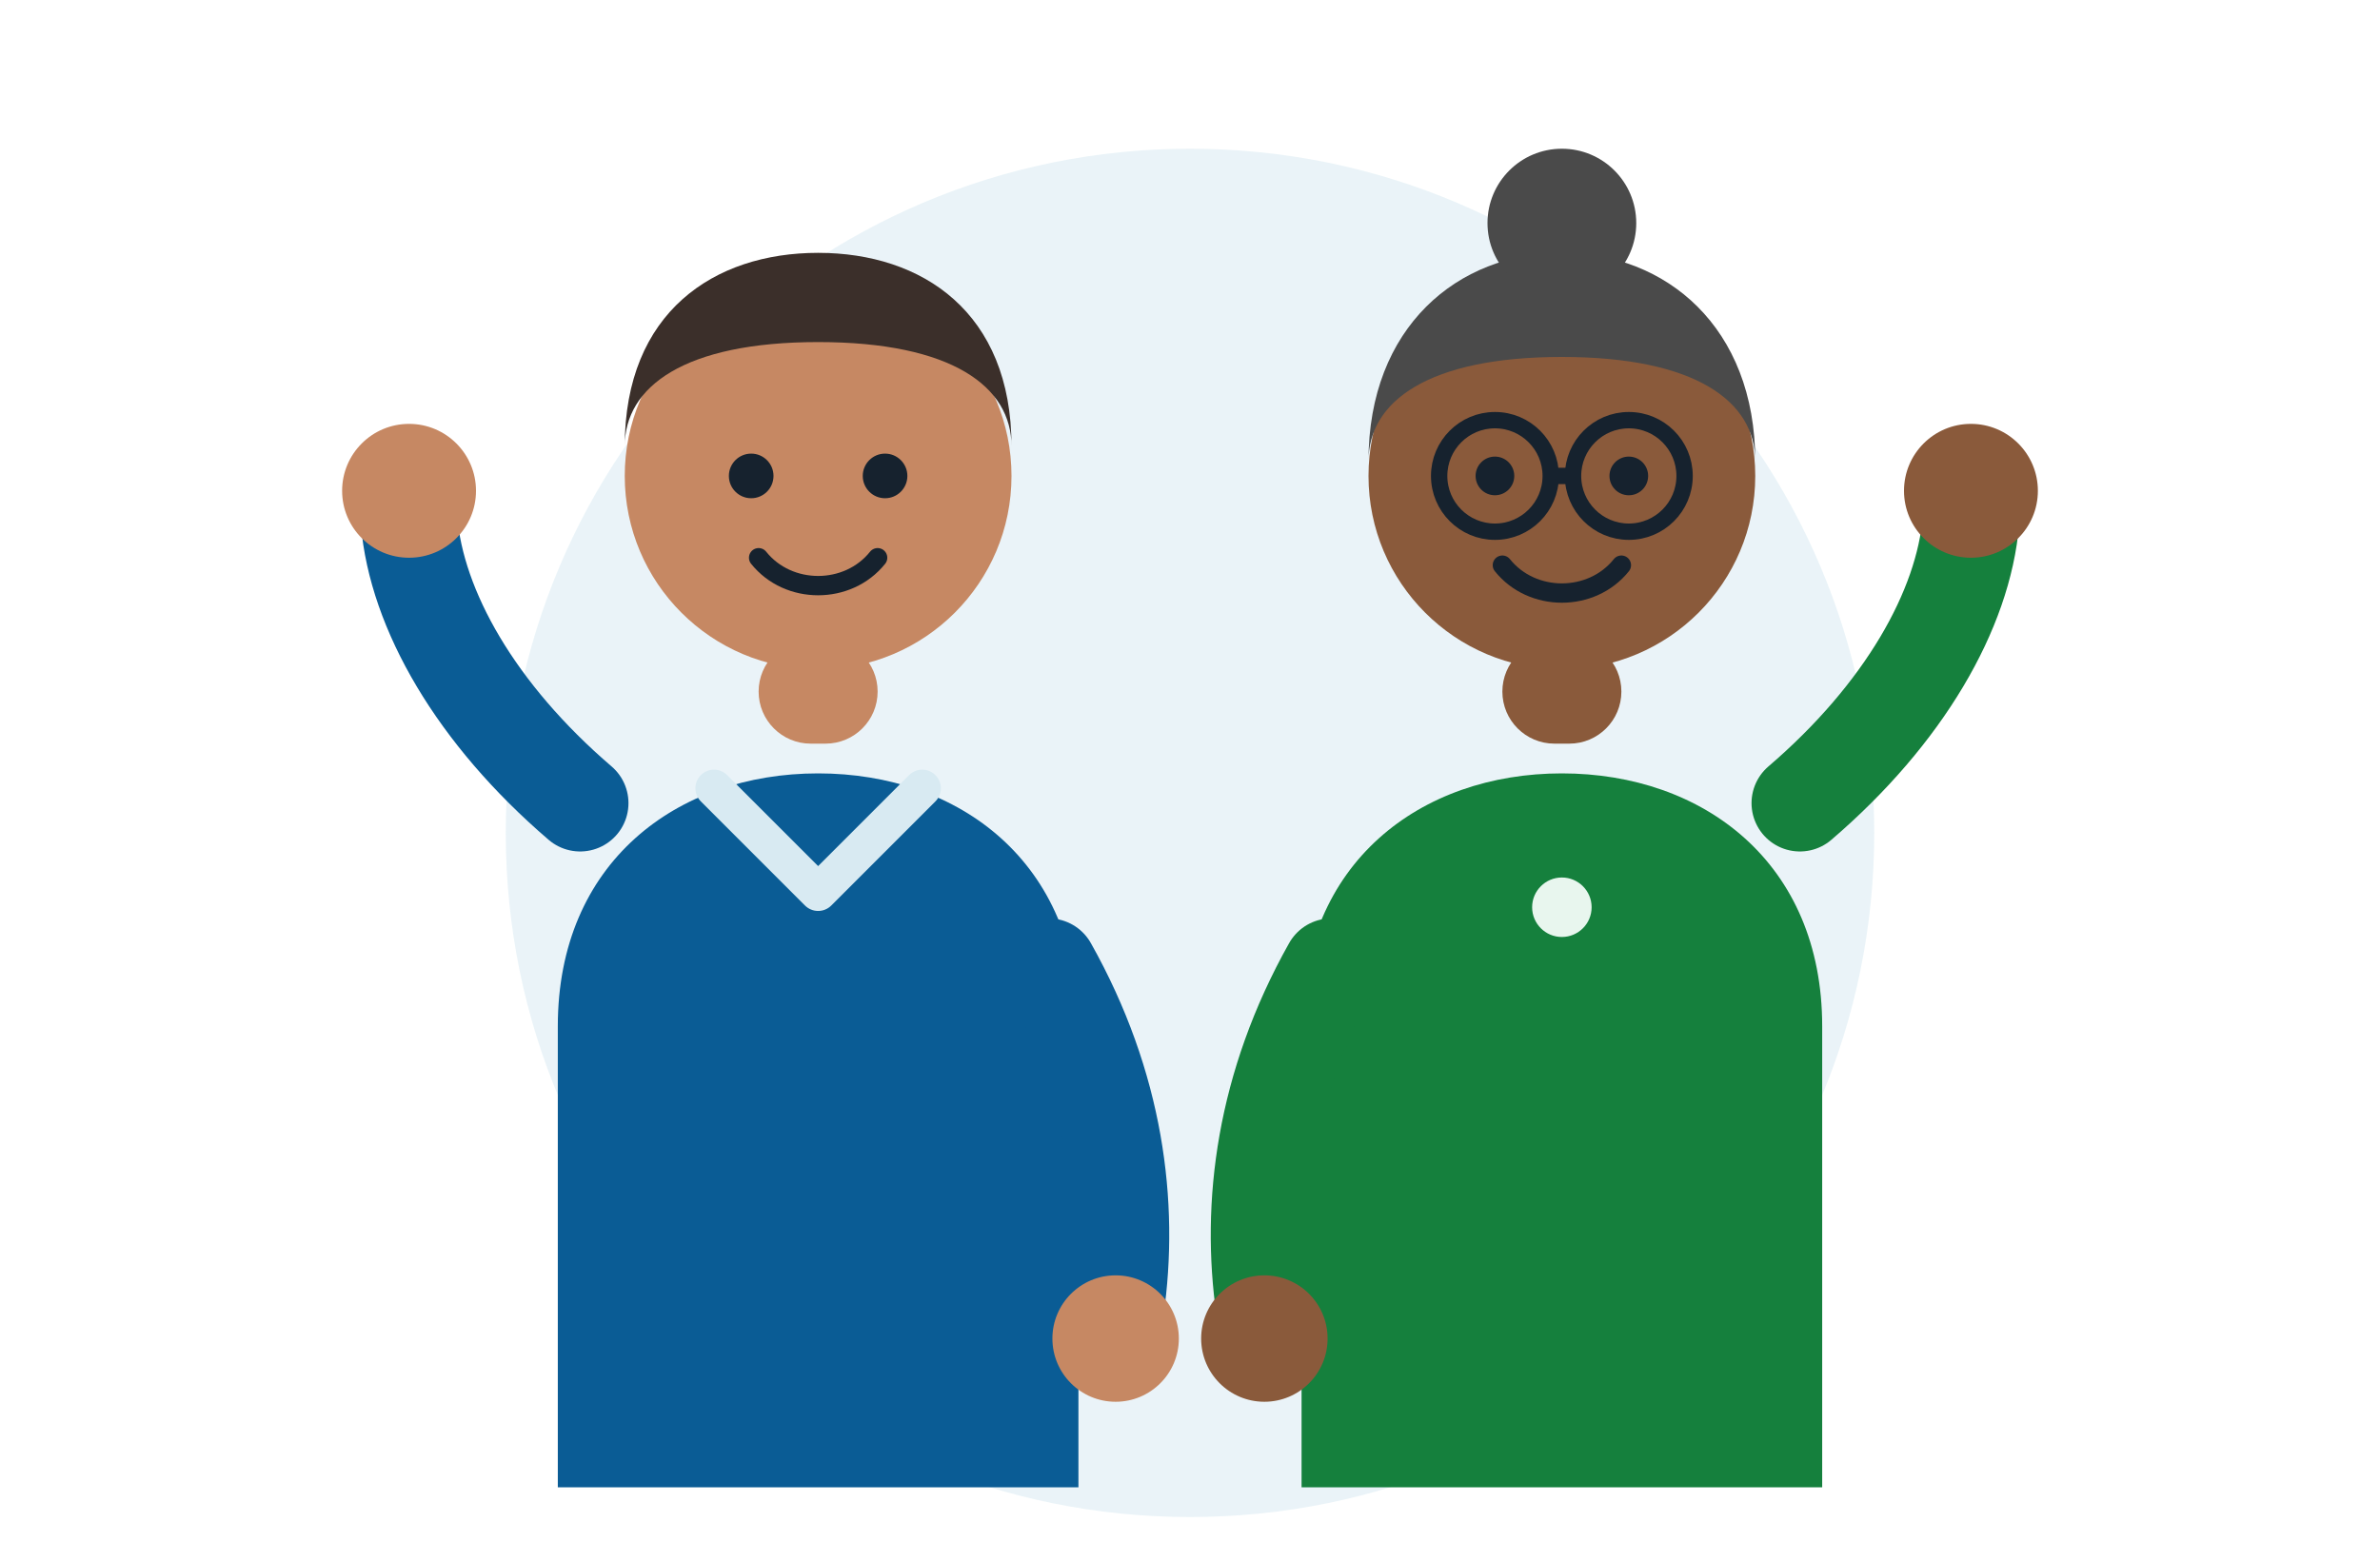
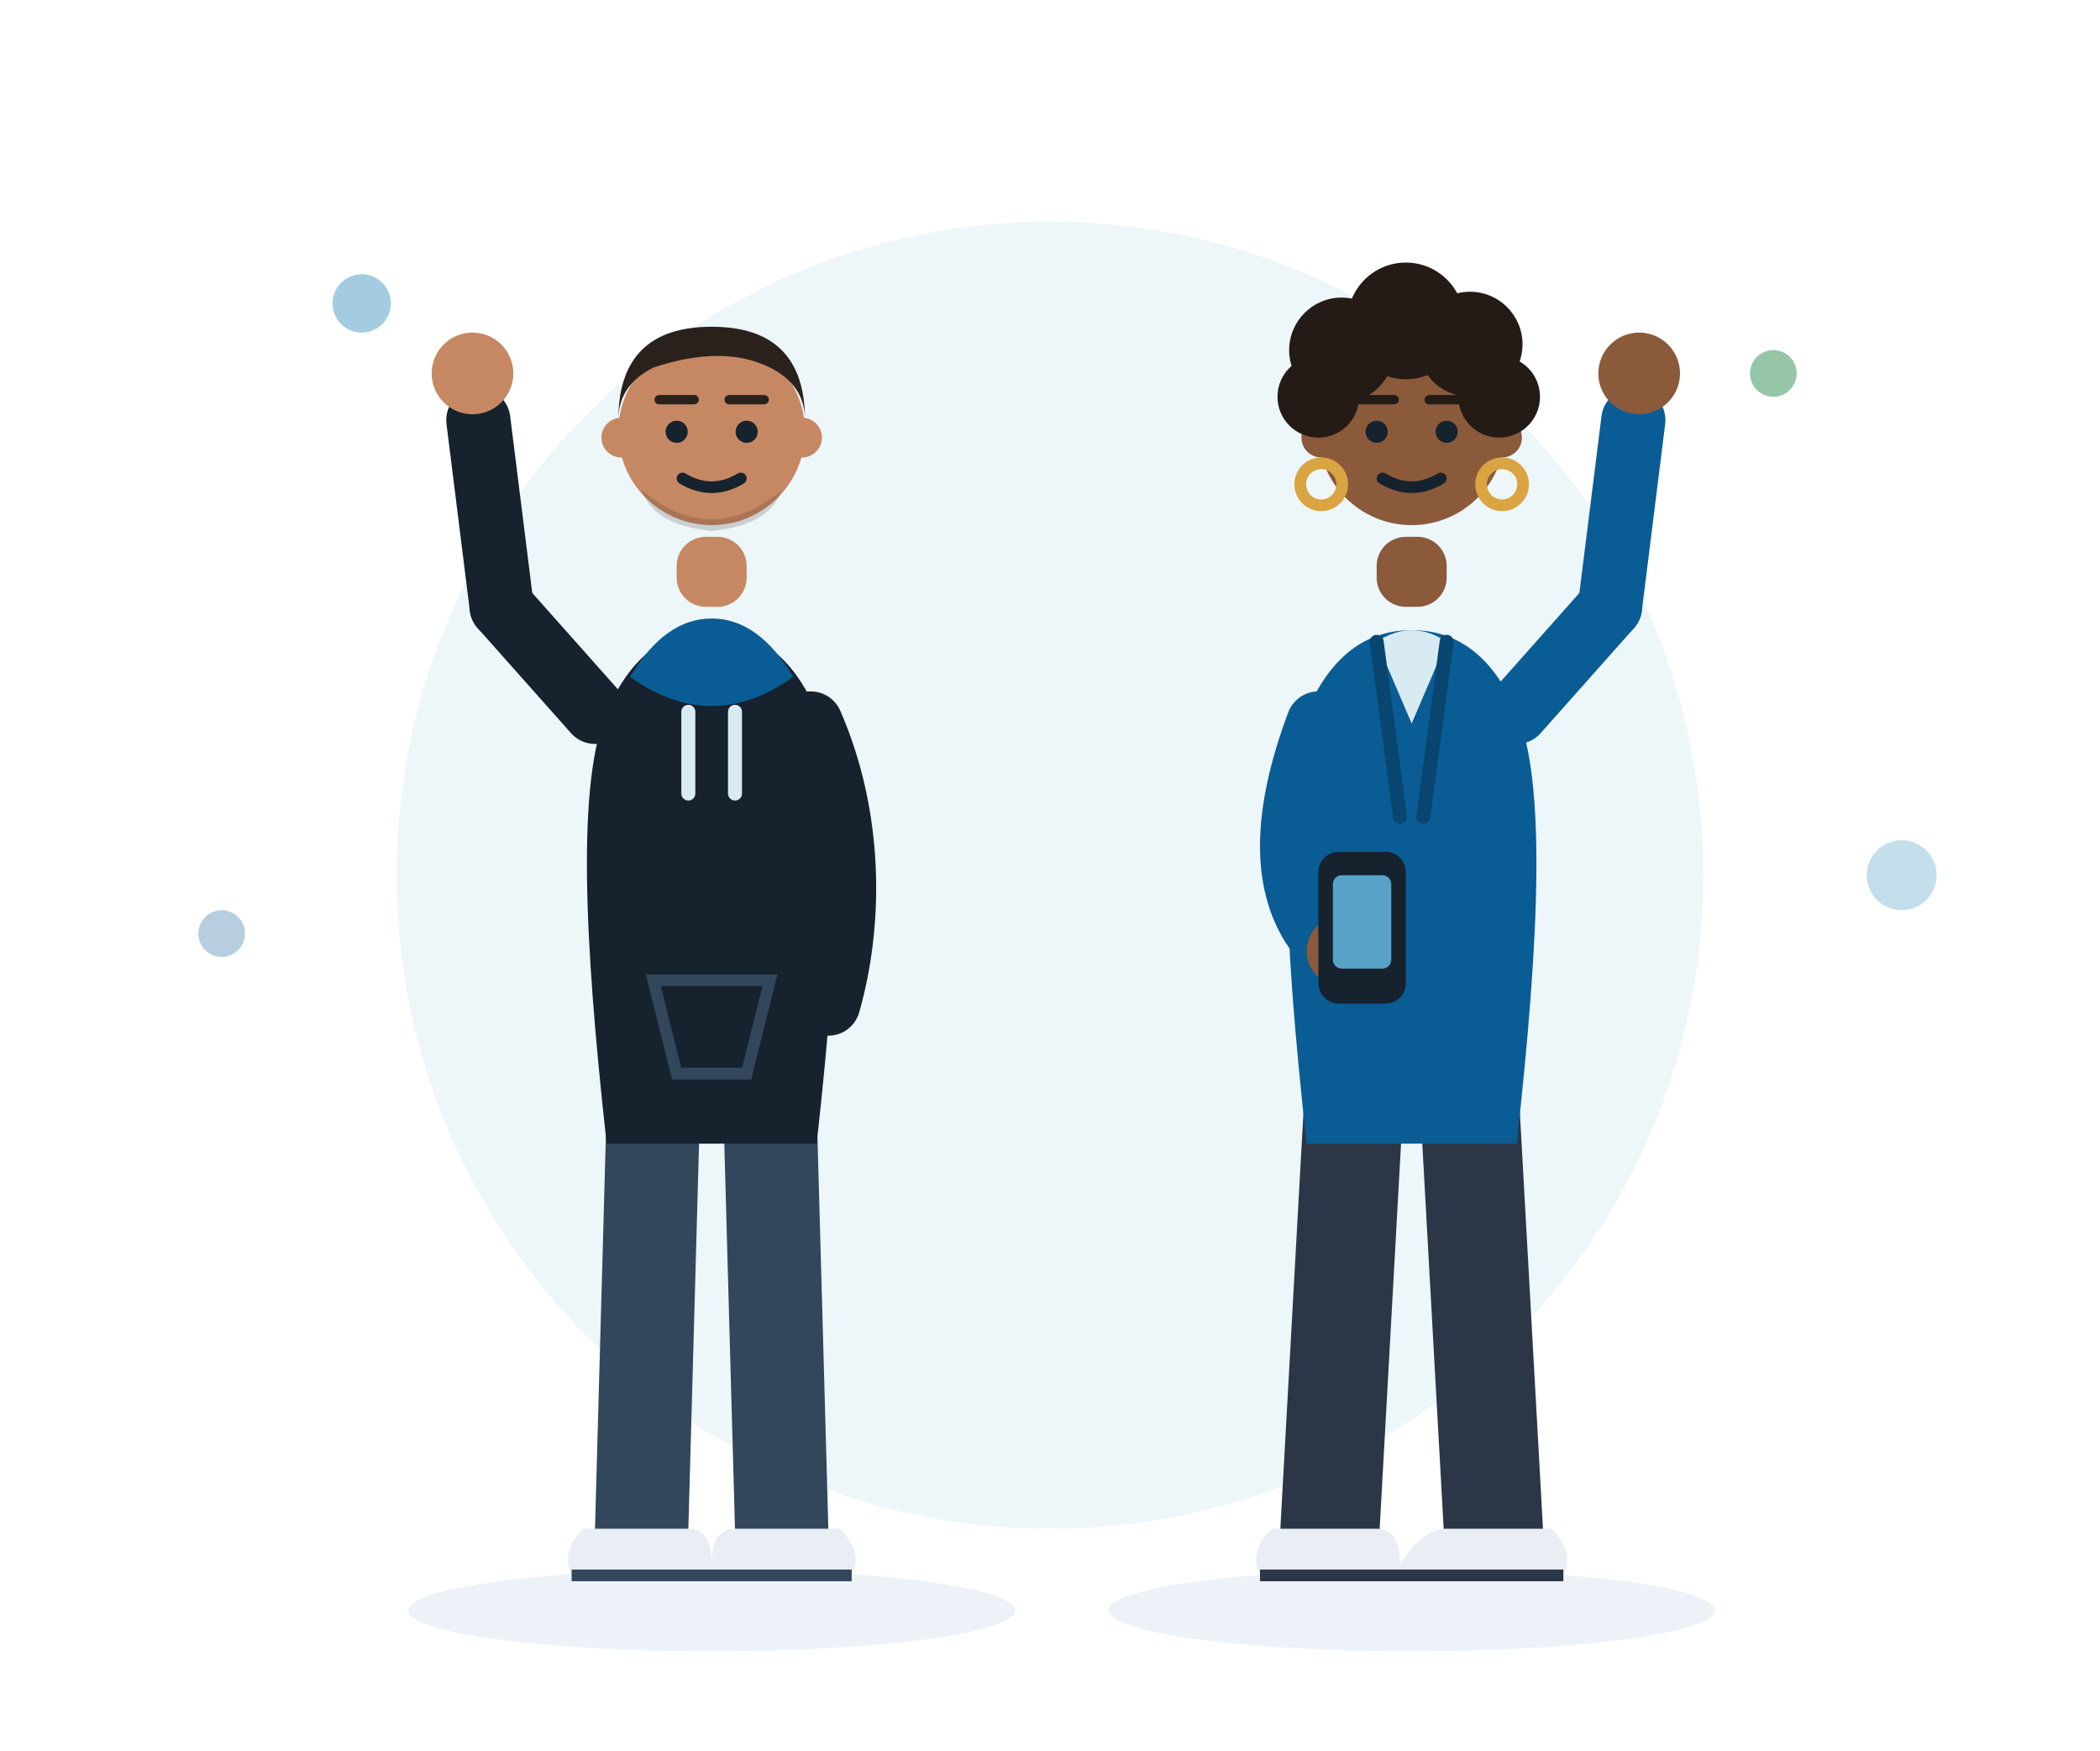
- <svg xmlns="http://www.w3.org/2000/svg" viewBox="0 0 320 210" role="img" aria-label="Alex und Tilda winken dir zu">
-   <circle cx="160" cy="112" r="92" fill="#d8eaf2" opacity="0.55" />
-   <g>
-     <path d="M78 108 C64 96 56 82 55 70" fill="none" stroke="#0a5c95" stroke-width="13" stroke-linecap="round" />
-     <circle cx="55" cy="66" r="9" fill="#c68863" />
-     <path d="M75 200 L75 138 C75 116 91 104 110 104 C129 104 145 116 145 138 L145 200 Z" fill="#0a5c95" />
-     <path d="M96 106 L110 120 L124 106" fill="none" stroke="#d8eaf2" stroke-width="5" stroke-linecap="round" stroke-linejoin="round" />
-     <path d="M141 130 C150 146 152 162 150 176" fill="none" stroke="#0a5c95" stroke-width="13" stroke-linecap="round" />
-     <circle cx="150" cy="180" r="8.5" fill="#c68863" />
-     <rect x="102" y="86" width="16" height="14" rx="7" fill="#c68863" />
-     <circle cx="110" cy="64" r="26" fill="#c68863" />
-     <path d="M84 60 C84 42 96 34 110 34 C124 34 136 42 136 60 C136 52 128 46 110 46 C92 46 84 52 84 60 Z" fill="#3b2f2a" />
-     <circle cx="101" cy="64" r="3" fill="#16222e" />
-     <circle cx="119" cy="64" r="3" fill="#16222e" />
-     <path d="M102 75 C106 80 114 80 118 75" fill="none" stroke="#16222e" stroke-width="2.6" stroke-linecap="round" />
+ <svg xmlns="http://www.w3.org/2000/svg" viewBox="0 0 360 300" role="img" aria-label="Alex und Tilda begrüßen dich">
+   <style>
+     .figure-float { animation: figfloat 5s ease-in-out infinite; }
+     .figure-float--b { animation-delay: 2.5s; }
+     .wave-arm { transform-box: fill-box; transform-origin: 50% 92%; animation: wave 3.2s ease-in-out infinite; }
+     @keyframes figfloat {
+       0%, 100% { transform: translateY(0); }
+       50% { transform: translateY(-3px); }
+     }
+     @keyframes wave {
+       0%, 55%, 100% { transform: rotate(0deg); }
+       65% { transform: rotate(-16deg); }
+       75% { transform: rotate(10deg); }
+       85% { transform: rotate(-12deg); }
+       92% { transform: rotate(4deg); }
+     }
+     @media (prefers-reduced-motion: reduce) {
+       .figure-float, .figure-float--b, .wave-arm { animation: none; }
+     }
+   </style>
+   <circle cx="180" cy="150" r="112" fill="#d8eaf2" opacity="0.45" />
+   <circle cx="62" cy="52" r="5" fill="#57a3c7" opacity="0.55" />
+   <circle cx="304" cy="64" r="4" fill="#15803d" opacity="0.45" />
+   <circle cx="326" cy="150" r="6" fill="#57a3c7" opacity="0.35" />
+   <circle cx="38" cy="160" r="4" fill="#0a5c95" opacity="0.3" />
+   <ellipse cx="122" cy="276" rx="52" ry="7" fill="#0a5c95" opacity="0.08" />
+   <ellipse cx="242" cy="276" rx="52" ry="7" fill="#0a5c95" opacity="0.08" />
+   <g class="figure-float">
+     <path d="M102 122 L86 104" fill="none" stroke="#16222e" stroke-width="11" stroke-linecap="round" />
+     <g class="wave-arm">
+       <path d="M86 104 L82 72" fill="none" stroke="#16222e" stroke-width="11" stroke-linecap="round" />
+       <circle cx="81" cy="64" r="7" fill="#c68863" />
+     </g>
+     <path d="M112 190 L110 262" fill="none" stroke="#33475c" stroke-width="16" stroke-linecap="round" />
+     <path d="M132 190 L134 262" fill="none" stroke="#33475c" stroke-width="16" stroke-linecap="round" />
+     <path d="M100 262 L118 262 Q122 262 122 268 L122 270 L98 270 Q96 266 100 262 Z" fill="#e8eef4" />
+     <path d="M126 262 L144 262 Q148 266 146 270 L122 270 L122 268 Q122 262 126 262 Z" fill="#e8eef4" />
+     <line x1="98" y1="270" x2="146" y2="270" stroke="#33475c" stroke-width="2" />
+     <path d="M104 196 C100 160 99 134 104 122 Q110 108 122 108 Q134 108 140 122 C145 134 144 160 140 196 Z" fill="#16222e" />
+     <path d="M108 116 Q122 126 136 116 Q130 106 122 106 Q114 106 108 116 Z" fill="#0a5c95" />
+     <line x1="118" y1="122" x2="118" y2="136" stroke="#d8eaf2" stroke-width="2.4" stroke-linecap="round" />
+     <line x1="126" y1="122" x2="126" y2="136" stroke="#d8eaf2" stroke-width="2.4" stroke-linecap="round" />
+     <path d="M112 168 L132 168 L128 184 L116 184 Z" fill="none" stroke="#33475c" stroke-width="2" />
+     <path d="M139 124 C146 140 146 158 142 172" fill="none" stroke="#16222e" stroke-width="11" stroke-linecap="round" />
+     <rect x="116" y="92" width="12" height="12" rx="5" fill="#c68863" />
+     <circle cx="122" cy="74" r="16" fill="#c68863" />
+     <circle cx="106.5" cy="75" r="3.4" fill="#c68863" />
+     <circle cx="137.5" cy="75" r="3.4" fill="#c68863" />
+     <path d="M106 72 Q106 56 122 56 Q138 56 138 72 Q138 66 132 63 Q124 59 112 63 Q106 66 106 72 Z" fill="#2a211c" />
+     <path d="M110 84 Q122 94 134 84 Q132 90 122 91 Q112 90 110 84 Z" fill="#2a211c" opacity="0.18" />
+     <circle cx="116" cy="74" r="1.9" fill="#16222e" />
+     <circle cx="128" cy="74" r="1.9" fill="#16222e" />
+     <path d="M113 68.5 L119 68.5" stroke="#2a211c" stroke-width="1.6" stroke-linecap="round" />
+     <path d="M125 68.5 L131 68.5" stroke="#2a211c" stroke-width="1.6" stroke-linecap="round" />
+     <path d="M117 82 Q122 85 127 82" fill="none" stroke="#16222e" stroke-width="2" stroke-linecap="round" />
  </g>
-   <g>
-     <path d="M242 108 C256 96 264 82 265 70" fill="none" stroke="#15803d" stroke-width="13" stroke-linecap="round" />
-     <circle cx="265" cy="66" r="9" fill="#8a5a3b" />
-     <path d="M175 200 L175 138 C175 116 191 104 210 104 C229 104 245 116 245 138 L245 200 Z" fill="#15803d" />
-     <circle cx="210" cy="122" r="4" fill="#e8f6ee" />
-     <path d="M179 130 C170 146 168 162 170 176" fill="none" stroke="#15803d" stroke-width="13" stroke-linecap="round" />
-     <circle cx="170" cy="180" r="8.5" fill="#8a5a3b" />
-     <rect x="202" y="86" width="16" height="14" rx="7" fill="#8a5a3b" />
-     <circle cx="210" cy="64" r="26" fill="#8a5a3b" />
-     <path d="M184 62 C184 44 196 34 210 34 C224 34 236 44 236 62 C236 54 228 48 210 48 C192 48 184 54 184 62 Z" fill="#4a4a4a" />
-     <circle cx="210" cy="30" r="10" fill="#4a4a4a" />
-     <circle cx="201" cy="64" r="7.5" fill="none" stroke="#16222e" stroke-width="2.2" />
-     <circle cx="219" cy="64" r="7.5" fill="none" stroke="#16222e" stroke-width="2.2" />
-     <path d="M208.5 64 L211.5 64" stroke="#16222e" stroke-width="2.2" />
-     <circle cx="201" cy="64" r="2.6" fill="#16222e" />
-     <circle cx="219" cy="64" r="2.6" fill="#16222e" />
-     <path d="M202 76 C206 81 214 81 218 76" fill="none" stroke="#16222e" stroke-width="2.6" stroke-linecap="round" />
+   <g class="figure-float figure-float--b">
+     <path d="M260 122 L276 104" fill="none" stroke="#0a5c95" stroke-width="11" stroke-linecap="round" />
+     <g class="wave-arm">
+       <path d="M276 104 L280 72" fill="none" stroke="#0a5c95" stroke-width="11" stroke-linecap="round" />
+       <circle cx="281" cy="64" r="7" fill="#8a5a3b" />
+     </g>
+     <path d="M232 190 L228 262" fill="none" stroke="#2b3646" stroke-width="17" stroke-linecap="round" />
+     <path d="M252 190 L256 262" fill="none" stroke="#2b3646" stroke-width="17" stroke-linecap="round" />
+     <path d="M218 262 L236 262 Q240 262 240 268 L240 270 L216 270 Q214 266 218 262 Z" fill="#e8eef4" />
+     <path d="M248 262 L266 262 Q270 266 268 270 L240 270 L240 268 Q244 262 248 262 Z" fill="#e8eef4" />
+     <line x1="216" y1="270" x2="268" y2="270" stroke="#2b3646" stroke-width="2" />
+     <path d="M224 196 C220 160 219 134 224 122 Q230 108 242 108 Q254 108 260 122 C265 134 264 160 260 196 Z" fill="#0a5c95" />
+     <path d="M236 110 L242 124 L248 110 Q242 106 236 110 Z" fill="#d8eaf2" />
+     <path d="M236 110 L240 140" stroke="#08466f" stroke-width="2.4" stroke-linecap="round" />
+     <path d="M248 110 L244 140" stroke="#08466f" stroke-width="2.4" stroke-linecap="round" />
+     <path d="M226 124 C220 140 220 152 226 160" fill="none" stroke="#0a5c95" stroke-width="11" stroke-linecap="round" />
+     <circle cx="230" cy="163" r="6" fill="#8a5a3b" />
+     <rect x="226" y="146" width="15" height="26" rx="3.5" fill="#16222e" />
+     <rect x="228.5" y="150" width="10" height="16" rx="1.5" fill="#57a3c7" />
+     <rect x="236" y="92" width="12" height="12" rx="5" fill="#8a5a3b" />
+     <circle cx="242" cy="74" r="16" fill="#8a5a3b" />
+     <circle cx="226.5" cy="75" r="3.4" fill="#8a5a3b" />
+     <circle cx="257.5" cy="75" r="3.4" fill="#8a5a3b" />
+     <circle cx="226.5" cy="83" r="3.6" fill="none" stroke="#d9a441" stroke-width="2" />
+     <circle cx="257.5" cy="83" r="3.6" fill="none" stroke="#d9a441" stroke-width="2" />
+     <circle cx="230" cy="60" r="9" fill="#241b16" />
+     <circle cx="241" cy="55" r="10" fill="#241b16" />
+     <circle cx="252" cy="59" r="9" fill="#241b16" />
+     <circle cx="257" cy="68" r="7" fill="#241b16" />
+     <circle cx="226" cy="68" r="7" fill="#241b16" />
+     <path d="M226 62 Q242 50 258 62 L258 70 Q242 58 226 70 Z" fill="#241b16" />
+     <circle cx="236" cy="74" r="1.9" fill="#16222e" />
+     <circle cx="248" cy="74" r="1.9" fill="#16222e" />
+     <path d="M233 68.5 L239 68.5" stroke="#241b16" stroke-width="1.6" stroke-linecap="round" />
+     <path d="M245 68.5 L251 68.5" stroke="#241b16" stroke-width="1.6" stroke-linecap="round" />
+     <path d="M237 82 Q242 85 247 82" fill="none" stroke="#16222e" stroke-width="2" stroke-linecap="round" />
  </g>
</svg>
